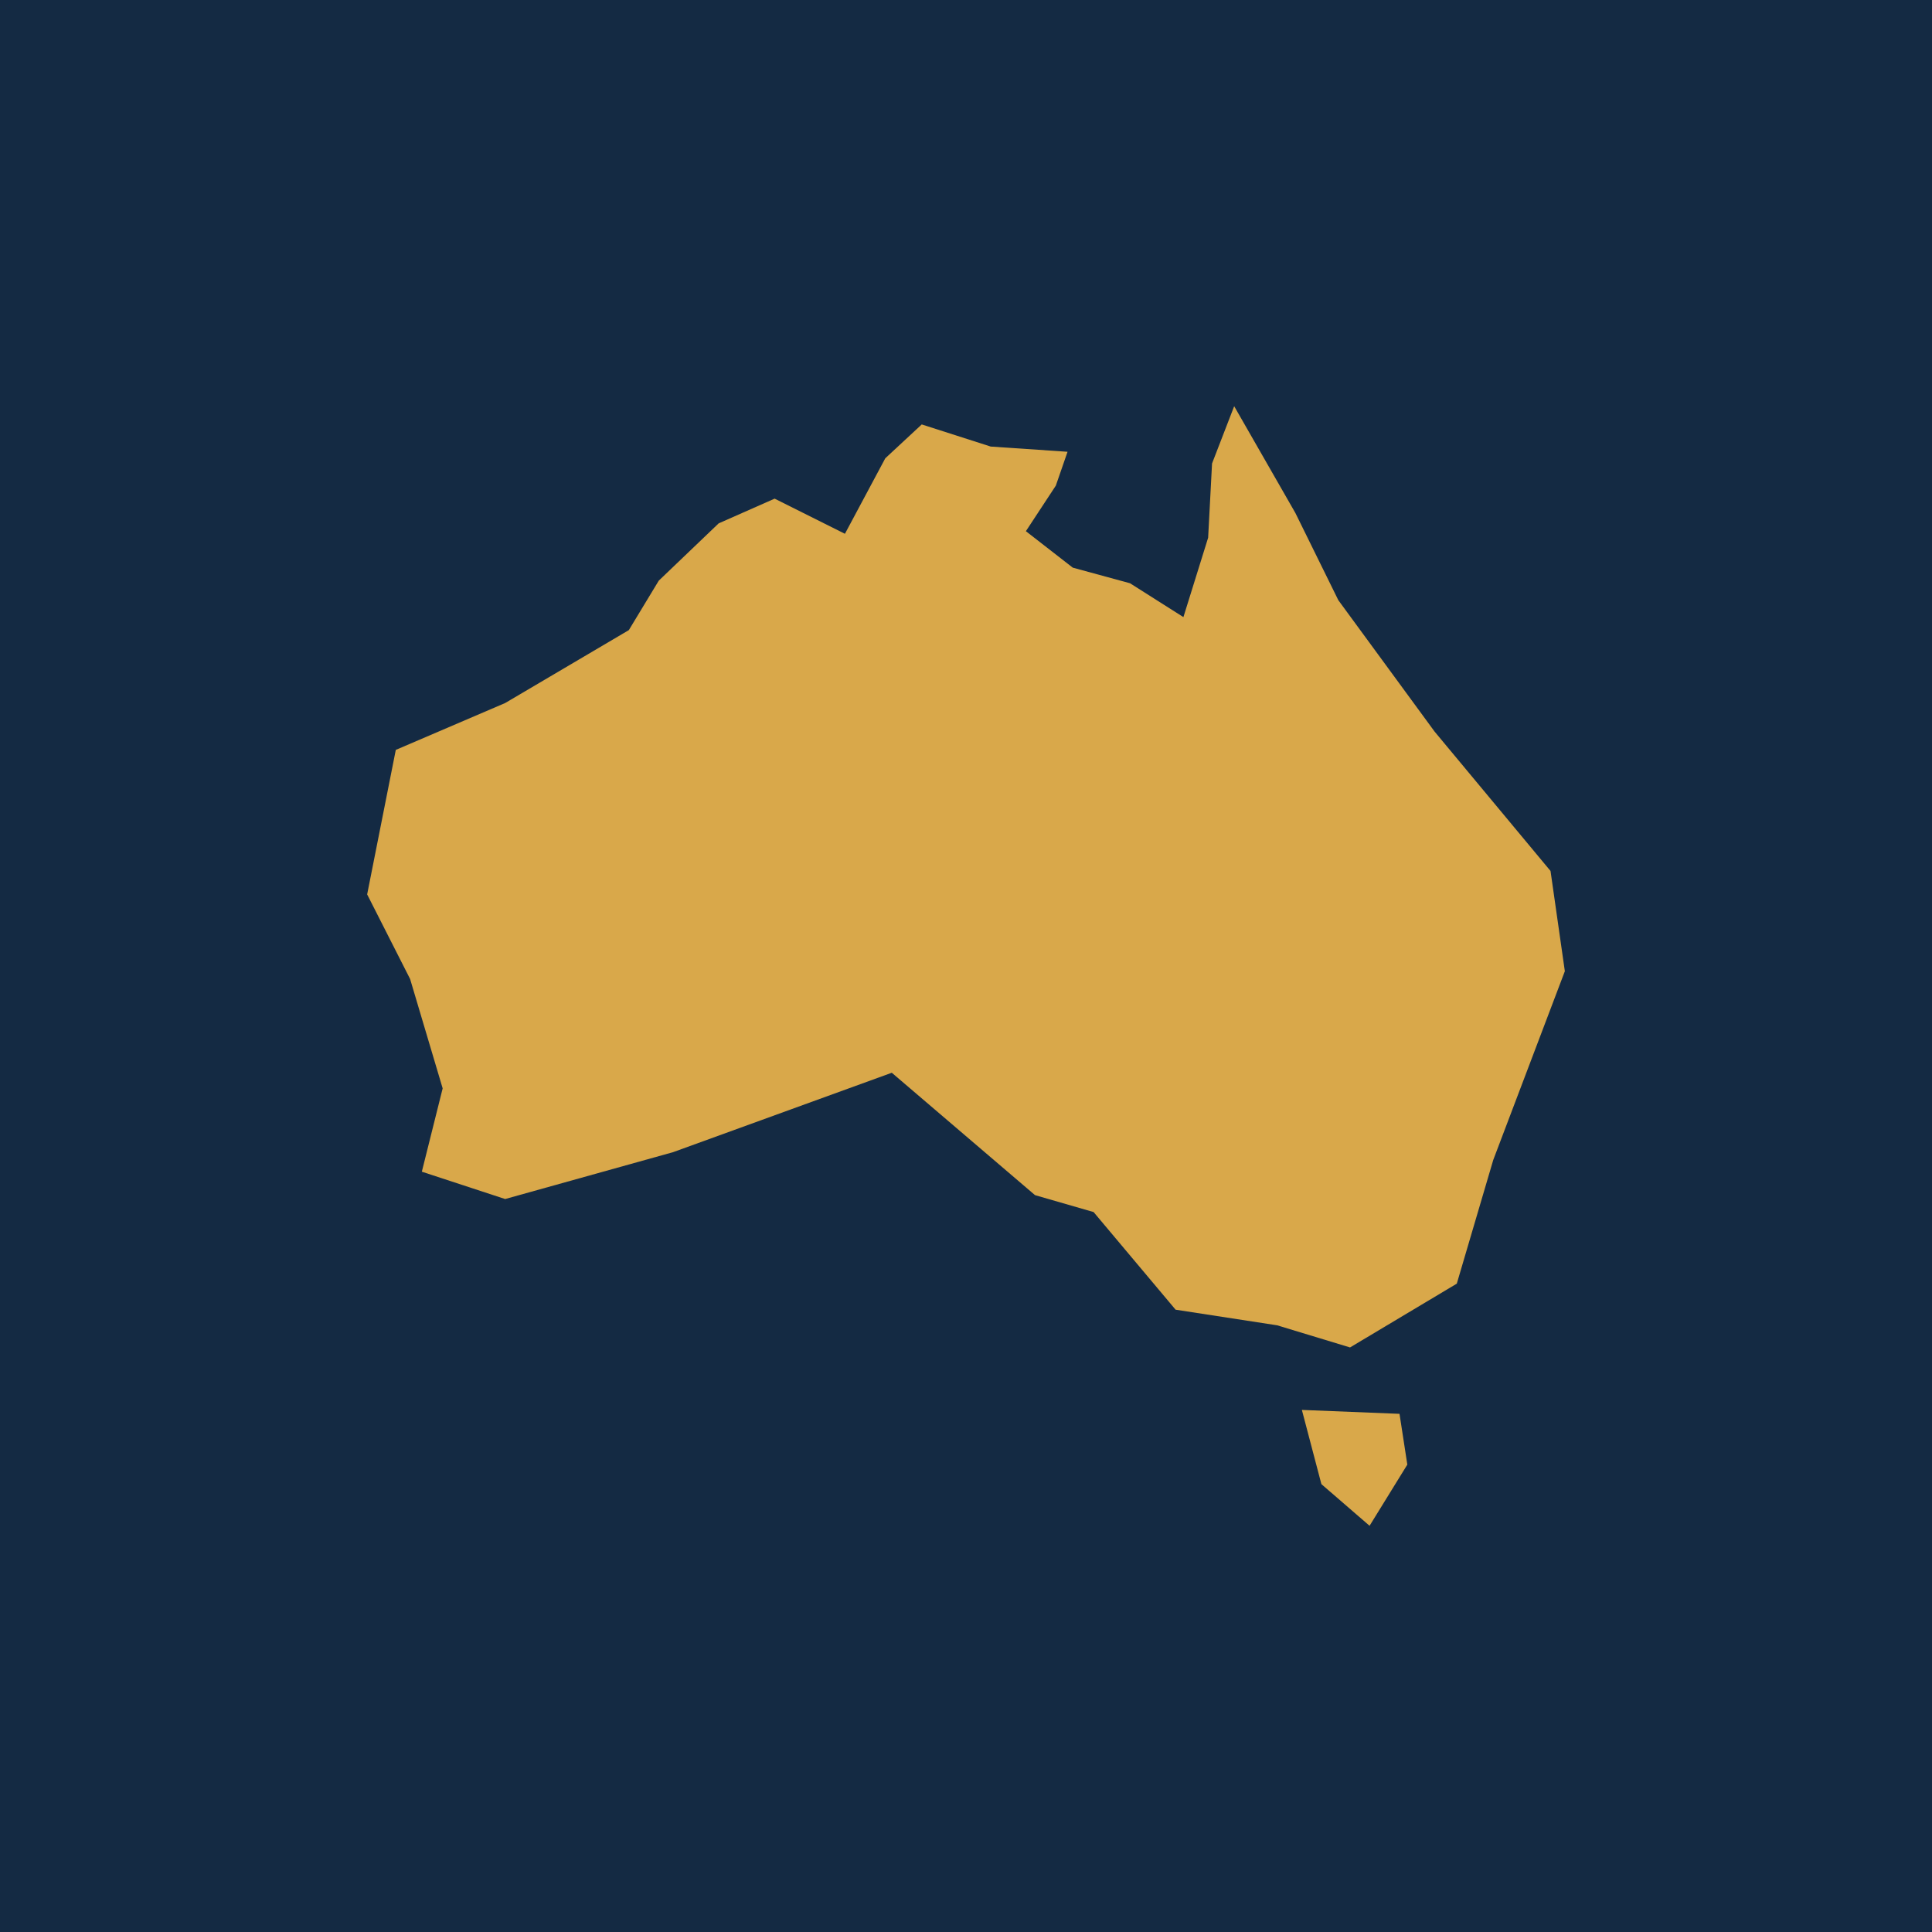
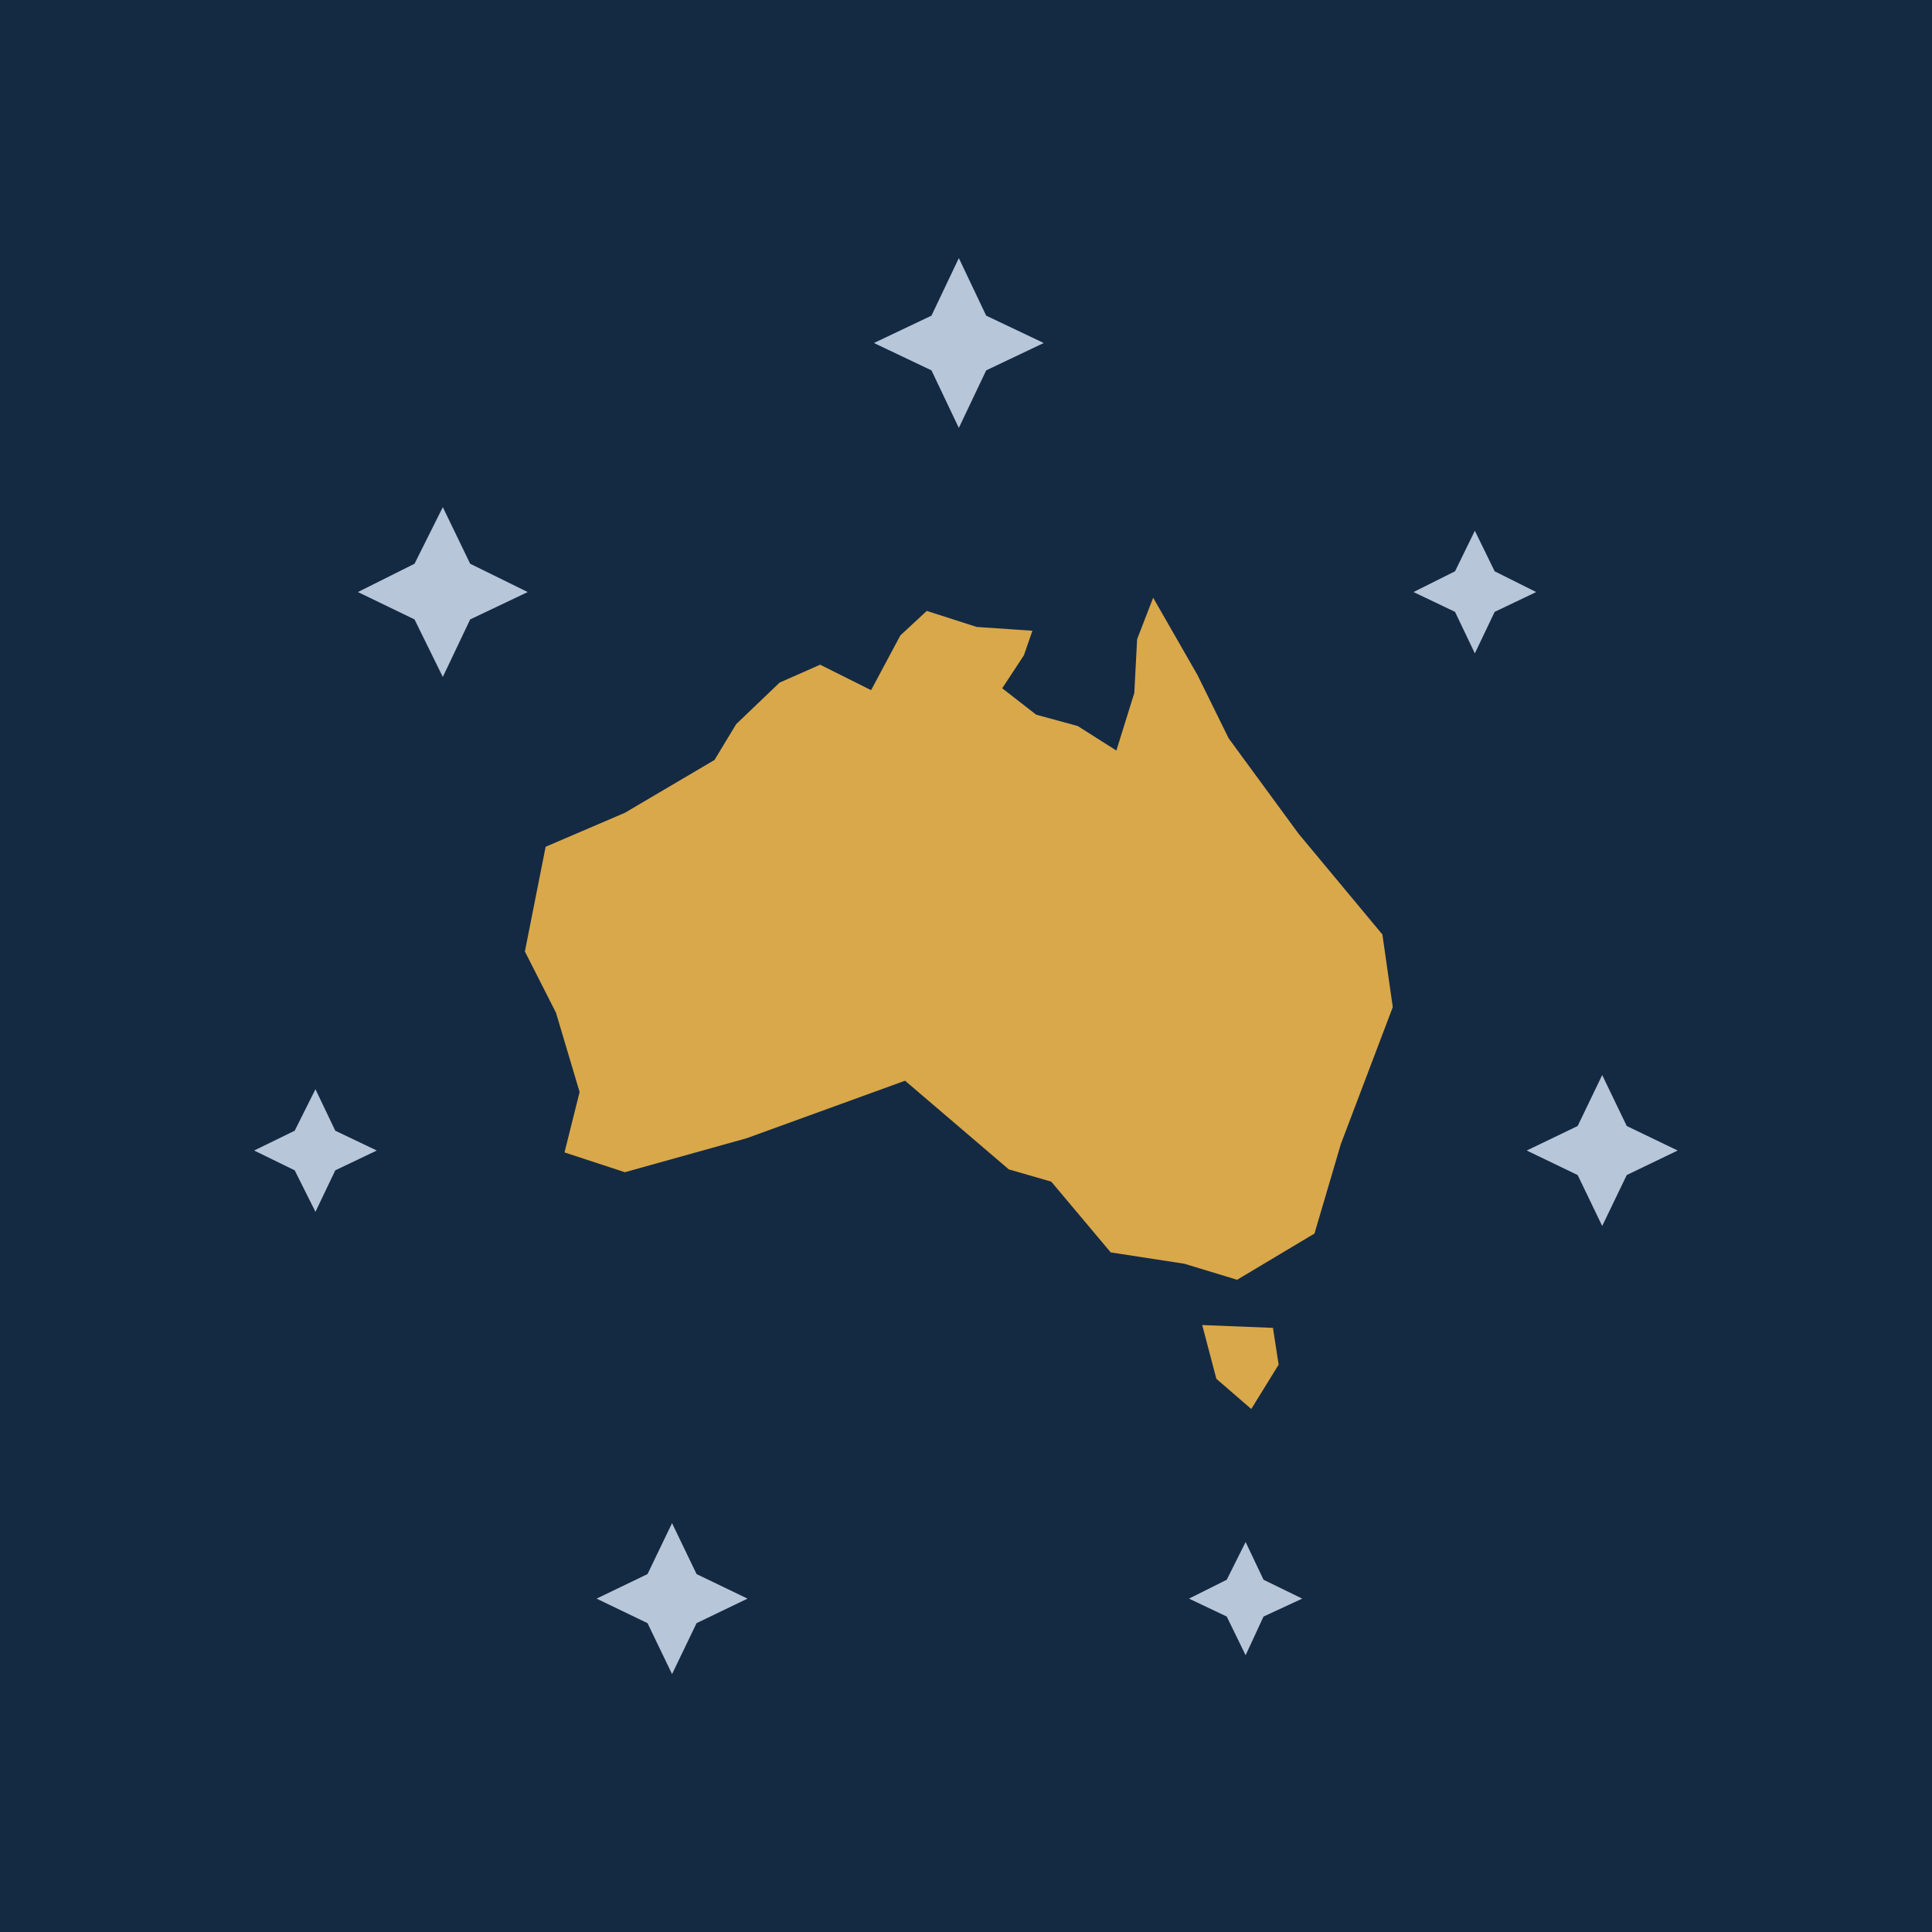
<svg xmlns="http://www.w3.org/2000/svg" width="1024" height="1024" viewBox="0 0 1024 1024">
  <rect width="1024" height="1024" fill="#142A43" />
-   <g fill="#D9A84A" transform="translate(-95.2 -40.0) scale(6.9) translate(0 14)">
-     <path d="M108.6 23.0L113.3 31.2L116.6 37.9L124.0 48.0L132.9 58.7L134.0 66.4L128.5 80.9L125.7 90.4L117.5 95.3L111.9 93.6L104.1 92.4L97.8 84.9L93.3 83.6L82.3 74.2L65.5 80.3L52.6 83.9L46.2 81.8L47.8 75.4L45.3 67.0L42.0 60.5L44.2 49.4L52.6 45.8L62.1 40.2L64.4 36.4L69.0 32.0L73.3 30.1L78.7 32.8L81.8 27.0L84.6 24.4L89.9 26.1L95.8 26.5L94.9 29.1L92.6 32.6L96.2 35.4L100.6 36.6L104.7 39.2L106.6 33.1L106.9 27.4Z" />
-     <path d="M113.8 100.1L121.3 100.4L121.9 104.3L119.0 109.0L115.3 105.8Z" />
+   <g transform="translate(68.2 131.8) scale(5.0)">
+     <g fill="#D9A84A" transform="translate(0 14)">
+       <path d="M108.6 23.0L113.3 31.2L116.6 37.9L124.0 48.0L132.9 58.7L134.0 66.4L128.5 80.9L125.7 90.4L117.5 95.3L111.9 93.6L104.1 92.4L97.8 84.9L93.3 83.6L82.3 74.2L65.5 80.3L52.6 83.9L46.2 81.8L47.8 75.4L45.3 67.0L42.0 60.5L44.2 49.4L52.6 45.8L62.1 40.2L64.4 36.4L69.0 32.0L73.3 30.1L78.7 32.8L81.8 27.0L84.6 24.4L89.9 26.1L95.8 26.5L94.9 29.1L92.6 32.6L96.2 35.4L100.6 36.6L104.7 39.2L106.6 33.1L106.9 27.4Z" />
+       <path d="M113.8 100.1L121.3 100.4L121.9 104.3L119.0 109.0L115.3 105.8Z" />
+     </g>
+     <g fill="#B7C6D9">
+       <path d="M 88.0 1.0 L 90.9 7.1 L 97.0 10.0 L 90.9 12.9 L 88.0 19.0 L 85.1 12.9 L 79.0 10.0 L 85.1 7.1 Z" />
+       <path d="M 142.7 29.9 L 144.8 34.2 L 149.2 36.4 L 144.8 38.5 L 142.7 42.9 L 140.6 38.5 L 136.2 36.4 L 140.6 34.2 Z" />
+       <path d="M 156.2 87.6 L 158.8 93.0 L 164.2 95.6 L 158.8 98.2 L 156.2 103.6 L 153.6 98.2 L 148.2 95.6 L 153.6 93.0 Z" />
+       <path d="M 118.4 137.1 L 120.3 141.1 L 124.4 143.1 L 120.3 145.0 L 118.4 149.1 L 116.4 145.0 L 112.4 143.1 L 116.4 141.1 Z" />
+       <path d="M 57.6 135.1 L 60.2 140.5 L 65.6 143.1 L 60.2 145.7 L 57.6 151.1 L 55.0 145.7 L 49.6 143.1 L 55.0 140.5 Z" />
+       <path d="M 19.8 89.1 L 21.9 93.5 L 26.3 95.6 L 21.9 97.7 L 19.8 102.1 L 17.6 97.7 L 13.3 95.6 L 17.6 93.5 Z" />
+       <path d="M 33.3 27.4 L 36.2 33.4 L 42.3 36.4 L 36.2 39.3 L 33.3 45.4 L 30.3 39.3 L 24.3 36.4 L 30.3 33.4 Z" />
+     </g>
  </g>
</svg>
